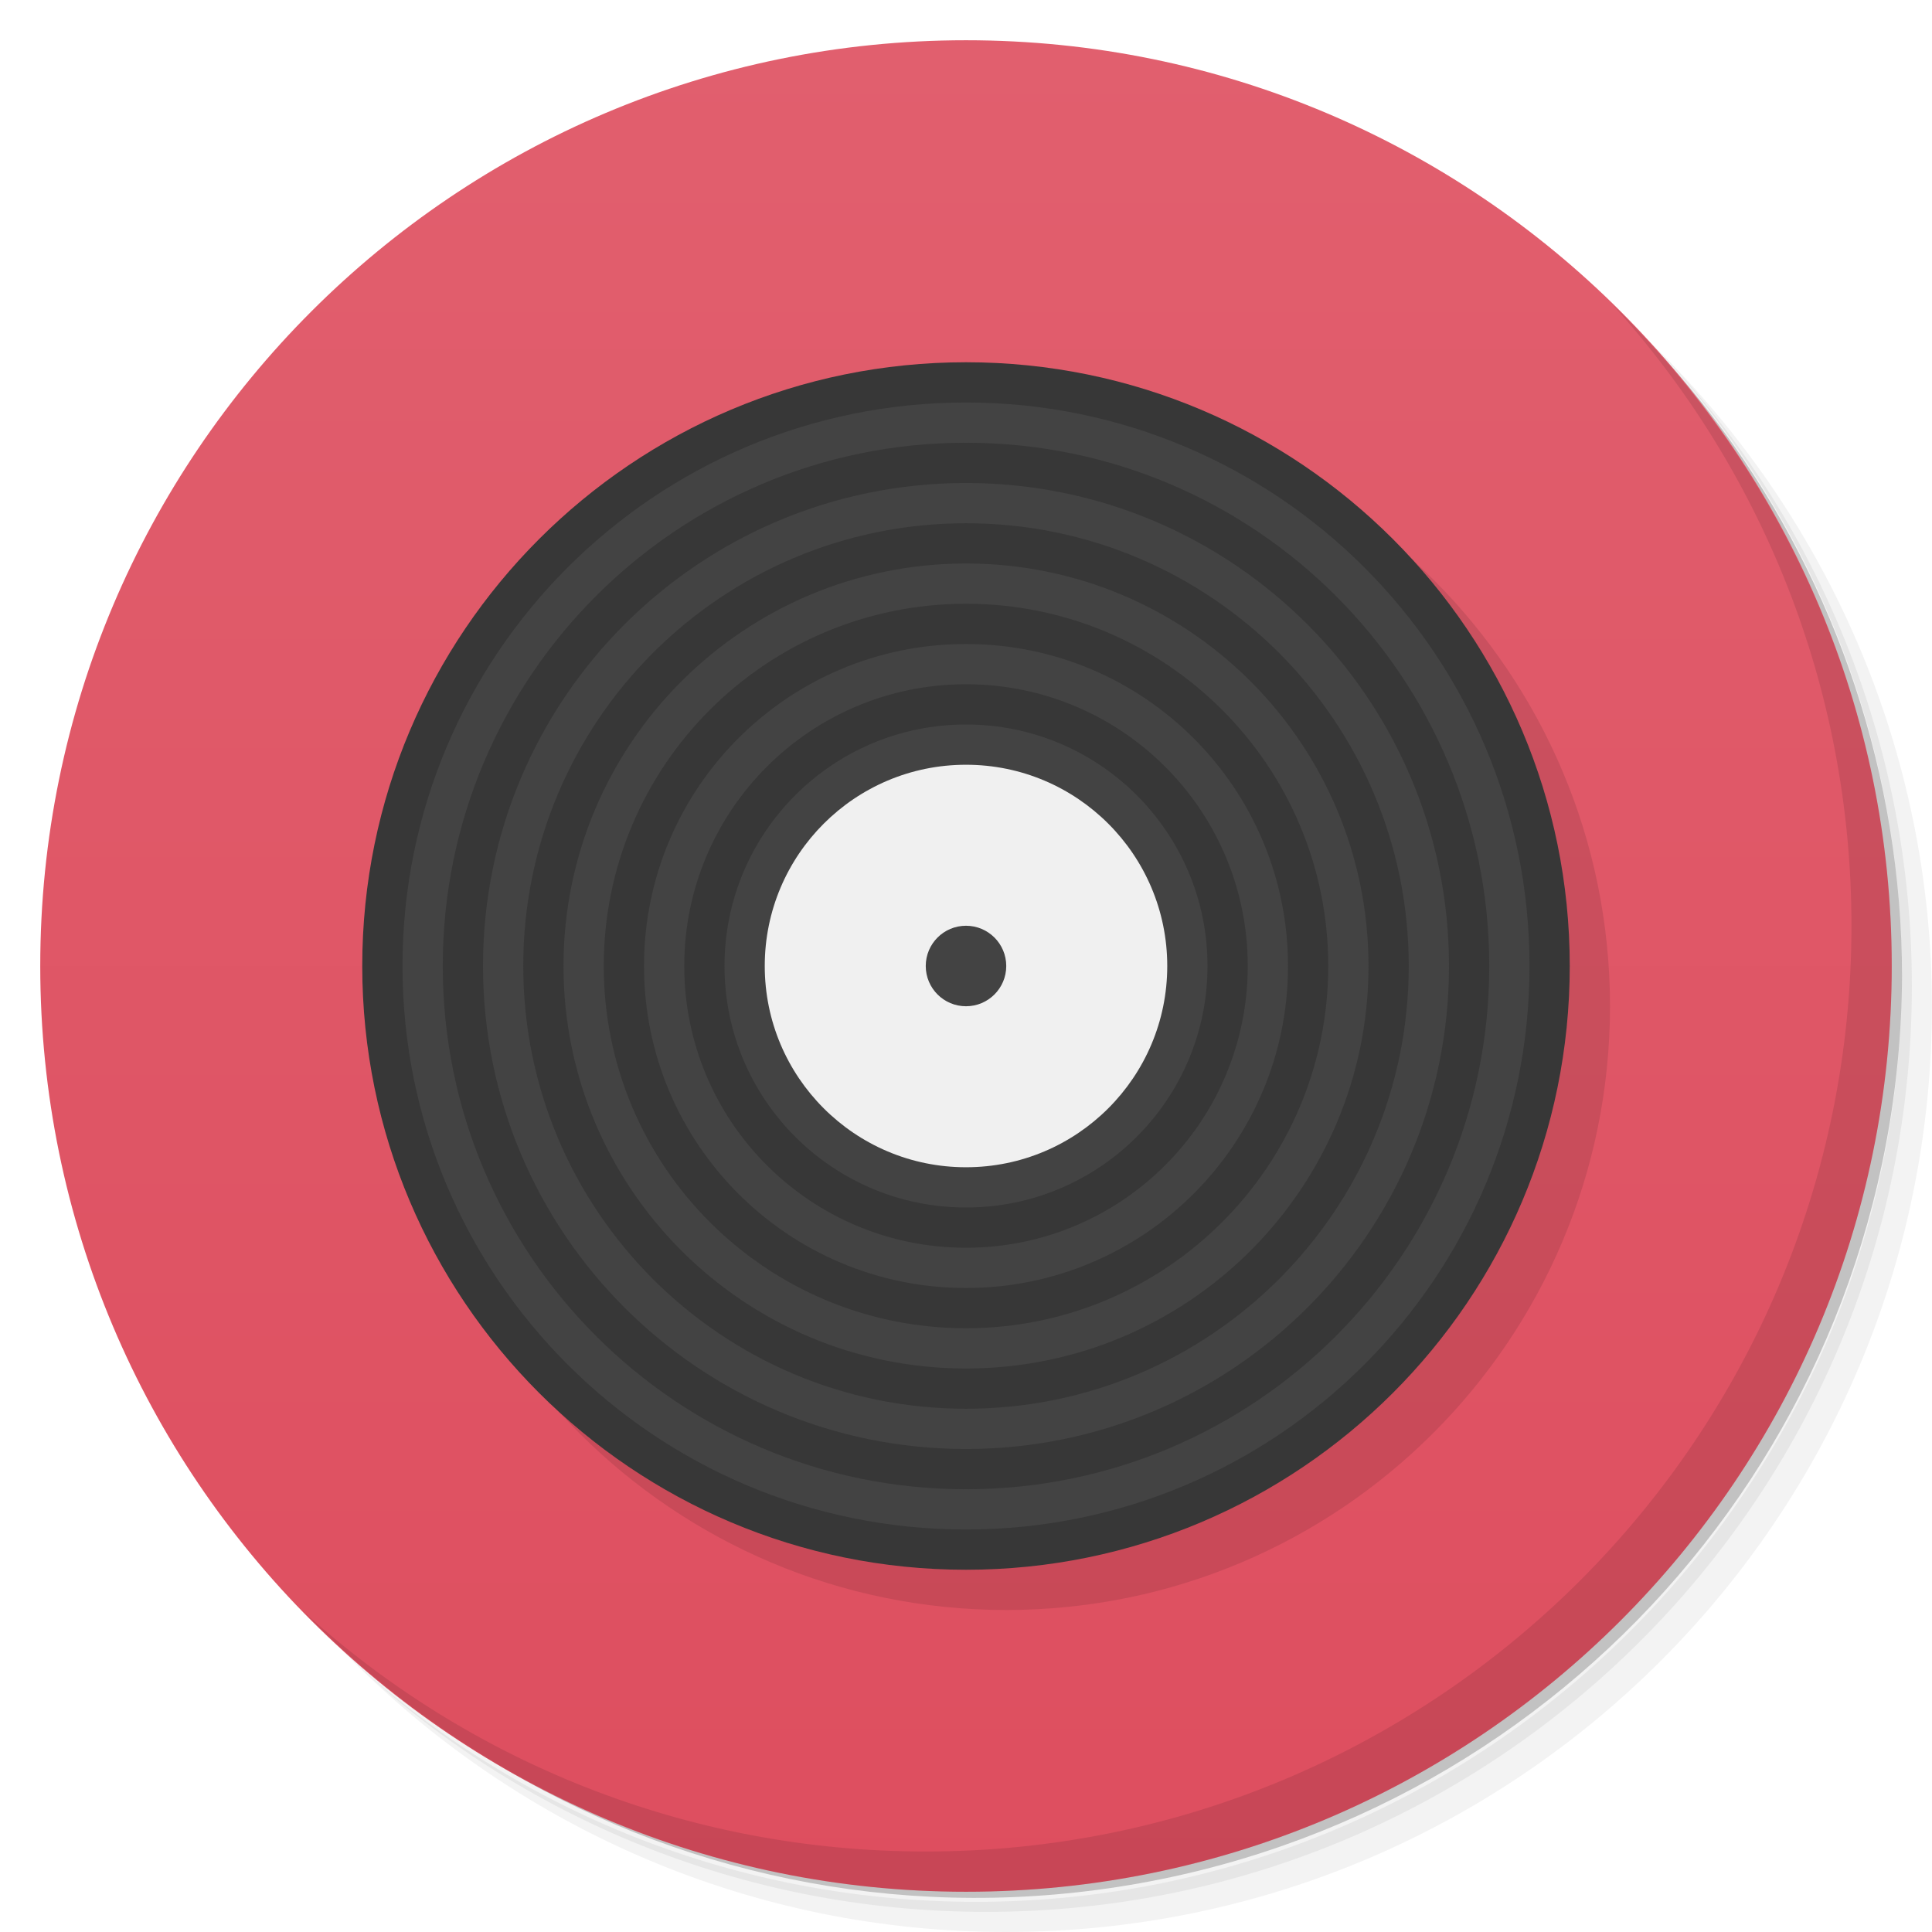
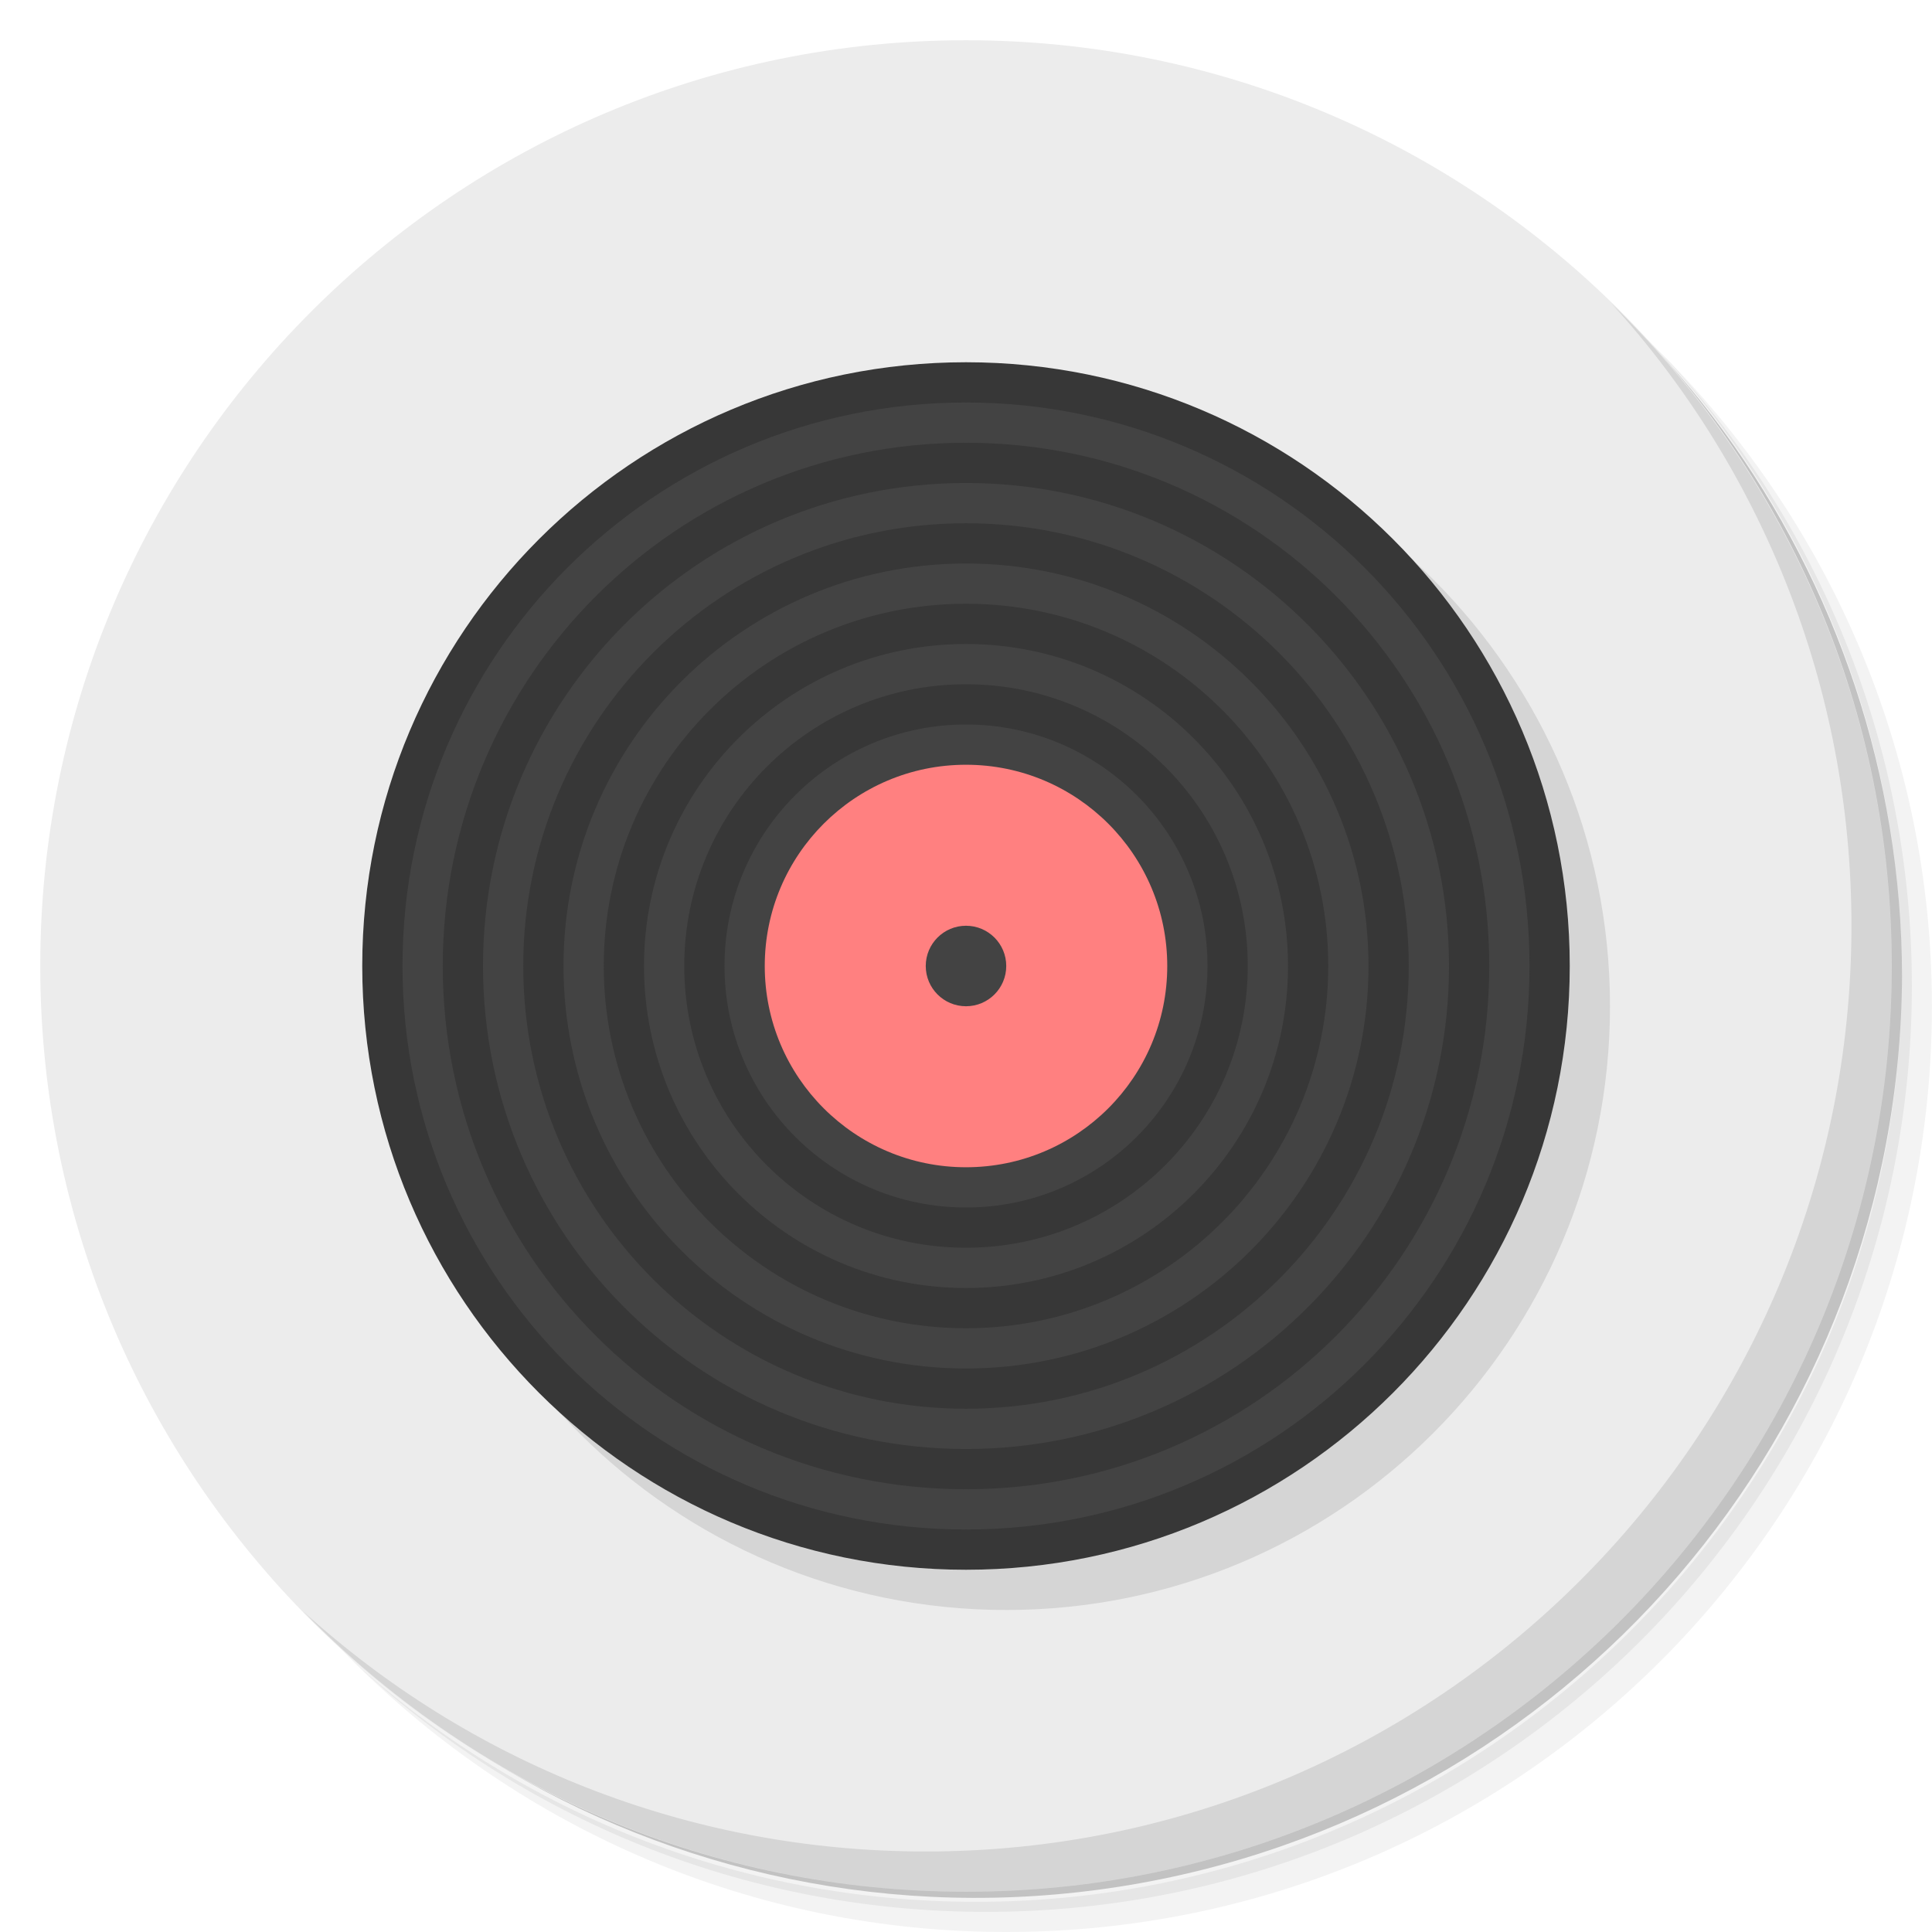
- <svg xmlns="http://www.w3.org/2000/svg" viewBox="0 0 48 48">
-   <defs>
+ <svg xmlns="http://www.w3.org/2000/svg" viewBox="0 0 48 48" id="svg2" version="1.1">
+   <defs id="defs4">
    <linearGradient id="linearGradient3845" y1="47" x2="0" y2="1" gradientUnits="userSpaceOnUse">
-       <stop style="stop-color:#de4e5f;stop-opacity:1" />
-       <stop offset="1" style="stop-color:#e15f6e;stop-opacity:1" />
+       <stop style="stop-color:#de4e5f;stop-opacity:1" id="stop7" />
+       <stop offset="1" style="stop-color:#e15f6e;stop-opacity:1" id="stop9" />
    </linearGradient>
  </defs>
-   <g>
-     <path d="m 36.31 5 c 5.859 4.062 9.688 10.831 9.688 18.5 c 0 12.426 -10.07 22.5 -22.5 22.5 c -7.669 0 -14.438 -3.828 -18.5 -9.688 c 1.037 1.822 2.306 3.499 3.781 4.969 c 4.085 3.712 9.514 5.969 15.469 5.969 c 12.703 0 23 -10.298 23 -23 c 0 -5.954 -2.256 -11.384 -5.969 -15.469 c -1.469 -1.475 -3.147 -2.744 -4.969 -3.781 z m 4.969 3.781 c 3.854 4.113 6.219 9.637 6.219 15.719 c 0 12.703 -10.297 23 -23 23 c -6.081 0 -11.606 -2.364 -15.719 -6.219 c 4.16 4.144 9.883 6.719 16.219 6.719 c 12.703 0 23 -10.298 23 -23 c 0 -6.335 -2.575 -12.06 -6.719 -16.219 z" style="opacity:0.05" />
-     <path d="m 41.28 8.781 c 3.712 4.085 5.969 9.514 5.969 15.469 c 0 12.703 -10.297 23 -23 23 c -5.954 0 -11.384 -2.256 -15.469 -5.969 c 4.113 3.854 9.637 6.219 15.719 6.219 c 12.703 0 23 -10.298 23 -23 c 0 -6.081 -2.364 -11.606 -6.219 -15.719 z" style="opacity:0.1" />
-     <path d="m 31.25 2.375 c 8.615 3.154 14.75 11.417 14.75 21.13 c 0 12.426 -10.07 22.5 -22.5 22.5 c -9.708 0 -17.971 -6.135 -21.12 -14.75 a 23 23 0 0 0 44.875 -7 a 23 23 0 0 0 -16 -21.875 z" style="opacity:0.2" />
+   <g id="g11">
+     <path d="m 36.31 5 c 5.859 4.062 9.688 10.831 9.688 18.5 c 0 12.426 -10.07 22.5 -22.5 22.5 c -7.669 0 -14.438 -3.828 -18.5 -9.688 c 1.037 1.822 2.306 3.499 3.781 4.969 c 4.085 3.712 9.514 5.969 15.469 5.969 c 12.703 0 23 -10.298 23 -23 c 0 -5.954 -2.256 -11.384 -5.969 -15.469 c -1.469 -1.475 -3.147 -2.744 -4.969 -3.781 z m 4.969 3.781 c 3.854 4.113 6.219 9.637 6.219 15.719 c 0 12.703 -10.297 23 -23 23 c -6.081 0 -11.606 -2.364 -15.719 -6.219 c 4.16 4.144 9.883 6.719 16.219 6.719 c 12.703 0 23 -10.298 23 -23 c 0 -6.335 -2.575 -12.06 -6.719 -16.219 z" style="opacity:0.05" id="path13" />
+     <path d="m 41.28 8.781 c 3.712 4.085 5.969 9.514 5.969 15.469 c 0 12.703 -10.297 23 -23 23 c -5.954 0 -11.384 -2.256 -15.469 -5.969 c 4.113 3.854 9.637 6.219 15.719 6.219 c 12.703 0 23 -10.298 23 -23 c 0 -6.081 -2.364 -11.606 -6.219 -15.719 z" style="opacity:0.1" id="path15" />
+     <path d="m 31.25 2.375 c 8.615 3.154 14.75 11.417 14.75 21.13 c 0 12.426 -10.07 22.5 -22.5 22.5 c -9.708 0 -17.971 -6.135 -21.12 -14.75 a 23 23 0 0 0 44.875 -7 a 23 23 0 0 0 -16 -21.875 z" style="opacity:0.2" id="path17" />
  </g>
-   <g>
-     <path d="m 24 1 c 12.703 0 23 10.297 23 23 c 0 12.703 -10.297 23 -23 23 -12.703 0 -23 -10.297 -23 -23 0 -12.703 10.297 -23 23 -23 z" style="fill:url(#linearGradient3845);fill-opacity:1" />
+   <g id="g19" style="fill:#ececec;fill-opacity:1">
+     <path d="m 24 1 c 12.703 0 23 10.297 23 23 c 0 12.703 -10.297 23 -23 23 -12.703 0 -23 -10.297 -23 -23 0 -12.703 10.297 -23 23 -23 z" style="fill:#ececec;fill-opacity:1" id="path21" />
  </g>
-   <g>
-     <path d="m 40.03 7.531 c 3.712 4.084 5.969 9.514 5.969 15.469 0 12.703 -10.297 23 -23 23 c -5.954 0 -11.384 -2.256 -15.469 -5.969 4.178 4.291 10.01 6.969 16.469 6.969 c 12.703 0 23 -10.298 23 -23 0 -6.462 -2.677 -12.291 -6.969 -16.469 z" style="opacity:0.1" />
+   <g id="g23">
+     <path d="m 40.03 7.531 c 3.712 4.084 5.969 9.514 5.969 15.469 0 12.703 -10.297 23 -23 23 c -5.954 0 -11.384 -2.256 -15.469 -5.969 4.178 4.291 10.01 6.969 16.469 6.969 c 12.703 0 23 -10.298 23 -23 0 -6.462 -2.677 -12.291 -6.969 -16.469 z" style="opacity:0.1" id="path25" />
  </g>
-   <circle r="15" cy="25" cx="25" style="fill:#000;opacity:0.1;fill-opacity:1;stroke:none" />
-   <circle cx="24" cy="24" r="15" style="fill:#373737;opacity:1;fill-opacity:1;stroke:none" />
-   <path d="M 24 10 A 14 14 0 0 0 10 24 14 14 0 0 0 24 38 14 14 0 0 0 38 24 14 14 0 0 0 24 10 m 0 1 A 13 13 0 0 1 37 24 13 13 0 0 1 24 37 13 13 0 0 1 11 24 13 13 0 0 1 24 11 m 0 1 A 12 12 0 0 0 12 24 12 12 0 0 0 24 36 12 12 0 0 0 36 24 12 12 0 0 0 24 12 m 0 1 A 11 11 0 0 1 35 24 11 11 0 0 1 24 35 11 11 0 0 1 13 24 11 11 0 0 1 24 13 m 0 1 A 10 10 0 0 0 14 24 10 10 0 0 0 24 34 10 10 0 0 0 34 24 10 10 0 0 0 24 14 m 0 1 a 9 9 0 0 1 9 9 9 9 0 0 1 -9 9 9 9 0 0 1 -9 -9 9 9 0 0 1 9 -9 z m 0 1 a 8 8 0 0 0 -8 8 8 8 0 0 0 8 8 8 8 0 0 0 8 -8 8 8 0 0 0 -8 -8 z m 0 1 a 7 7 0 0 1 7 7 7 7 0 0 1 -7 7 7 7 0 0 1 -7 -7 7 7 0 0 1 7 -7 z m 0 1 a 6 6 0 0 0 -6 6 6 6 0 0 0 6 6 6 6 0 0 0 6 -6 6 6 0 0 0 -6 -6 z" style="fill:#434343;opacity:1;fill-opacity:1;stroke:none" />
-   <path d="M 24 19 A 5 5 0 0 0 19 24 A 5 5 0 0 0 24 29 A 5 5 0 0 0 29 24 A 5 5 0 0 0 24 19 z M 24 23 A 1 1 0 0 1 25 24 A 1 1 0 0 1 24 25 A 1 1 0 0 1 23 24 A 1 1 0 0 1 24 23 z" style="fill:#f0f0f0;opacity:1;fill-opacity:1;stroke:none" />
+   <circle r="15" cy="25" cx="25" style="fill:#000;opacity:0.1;fill-opacity:1;stroke:none" id="circle27" />
+   <circle cx="24" cy="24" r="15" style="fill:#373737;opacity:1;fill-opacity:1;stroke:none" id="circle29" />
+   <path d="M 24 10 A 14 14 0 0 0 10 24 14 14 0 0 0 24 38 14 14 0 0 0 38 24 14 14 0 0 0 24 10 m 0 1 A 13 13 0 0 1 37 24 13 13 0 0 1 24 37 13 13 0 0 1 11 24 13 13 0 0 1 24 11 m 0 1 A 12 12 0 0 0 12 24 12 12 0 0 0 24 36 12 12 0 0 0 36 24 12 12 0 0 0 24 12 m 0 1 A 11 11 0 0 1 35 24 11 11 0 0 1 24 35 11 11 0 0 1 13 24 11 11 0 0 1 24 13 m 0 1 A 10 10 0 0 0 14 24 10 10 0 0 0 24 34 10 10 0 0 0 34 24 10 10 0 0 0 24 14 m 0 1 a 9 9 0 0 1 9 9 9 9 0 0 1 -9 9 9 9 0 0 1 -9 -9 9 9 0 0 1 9 -9 z m 0 1 a 8 8 0 0 0 -8 8 8 8 0 0 0 8 8 8 8 0 0 0 8 -8 8 8 0 0 0 -8 -8 z m 0 1 a 7 7 0 0 1 7 7 7 7 0 0 1 -7 7 7 7 0 0 1 -7 -7 7 7 0 0 1 7 -7 z m 0 1 a 6 6 0 0 0 -6 6 6 6 0 0 0 6 6 6 6 0 0 0 6 -6 6 6 0 0 0 -6 -6 z" style="fill:#434343;opacity:1;fill-opacity:1;stroke:none" id="path31" />
+   <path d="M 24 19 A 5 5 0 0 0 19 24 A 5 5 0 0 0 24 29 A 5 5 0 0 0 29 24 A 5 5 0 0 0 24 19 z M 24 23 A 1 1 0 0 1 25 24 A 1 1 0 0 1 24 25 A 1 1 0 0 1 23 24 A 1 1 0 0 1 24 23 z" style="fill:#ff8080;opacity:1;fill-opacity:1;stroke:none" id="path33" />
</svg>
